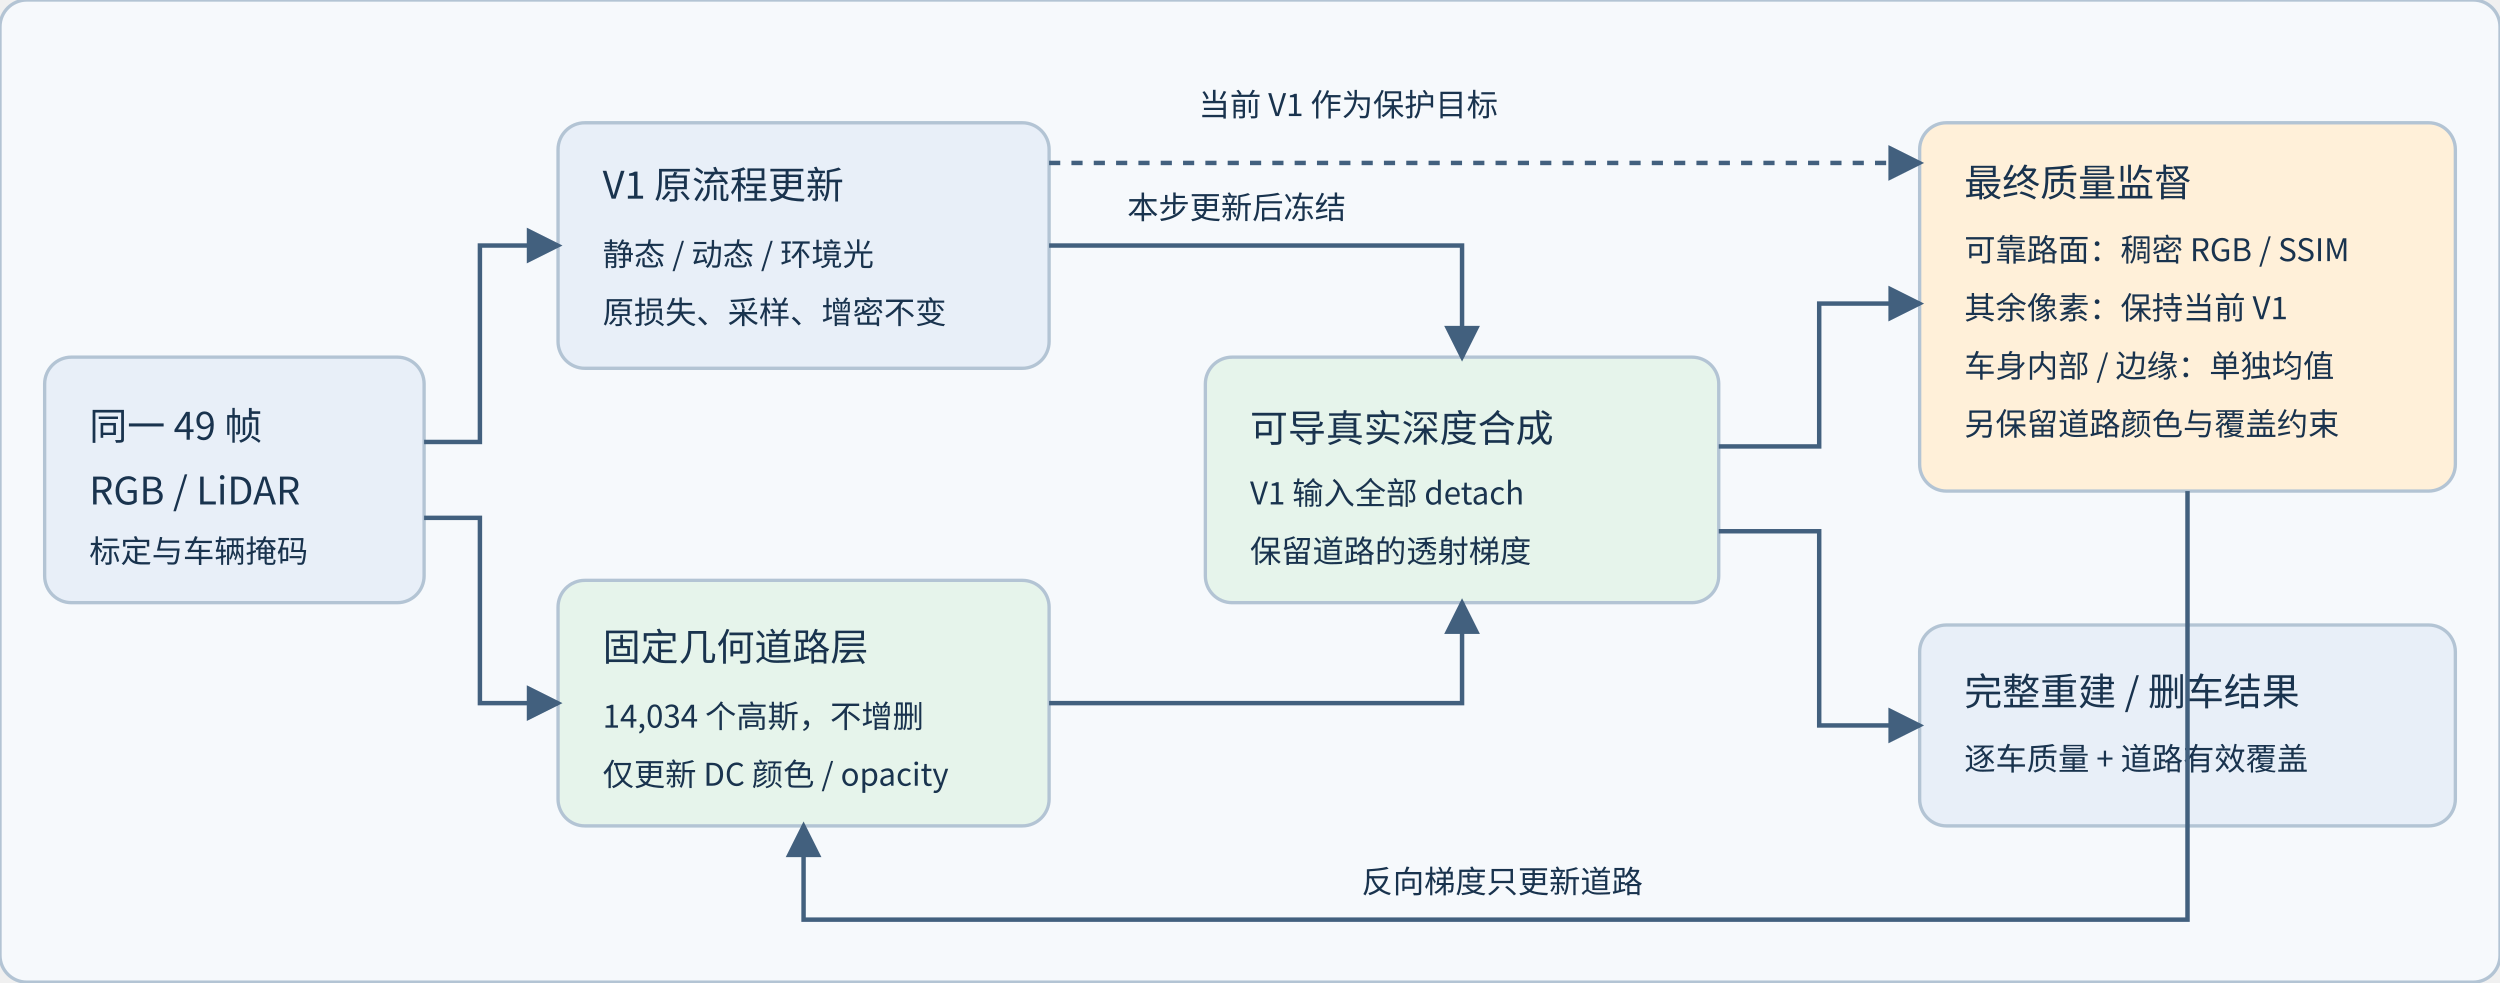
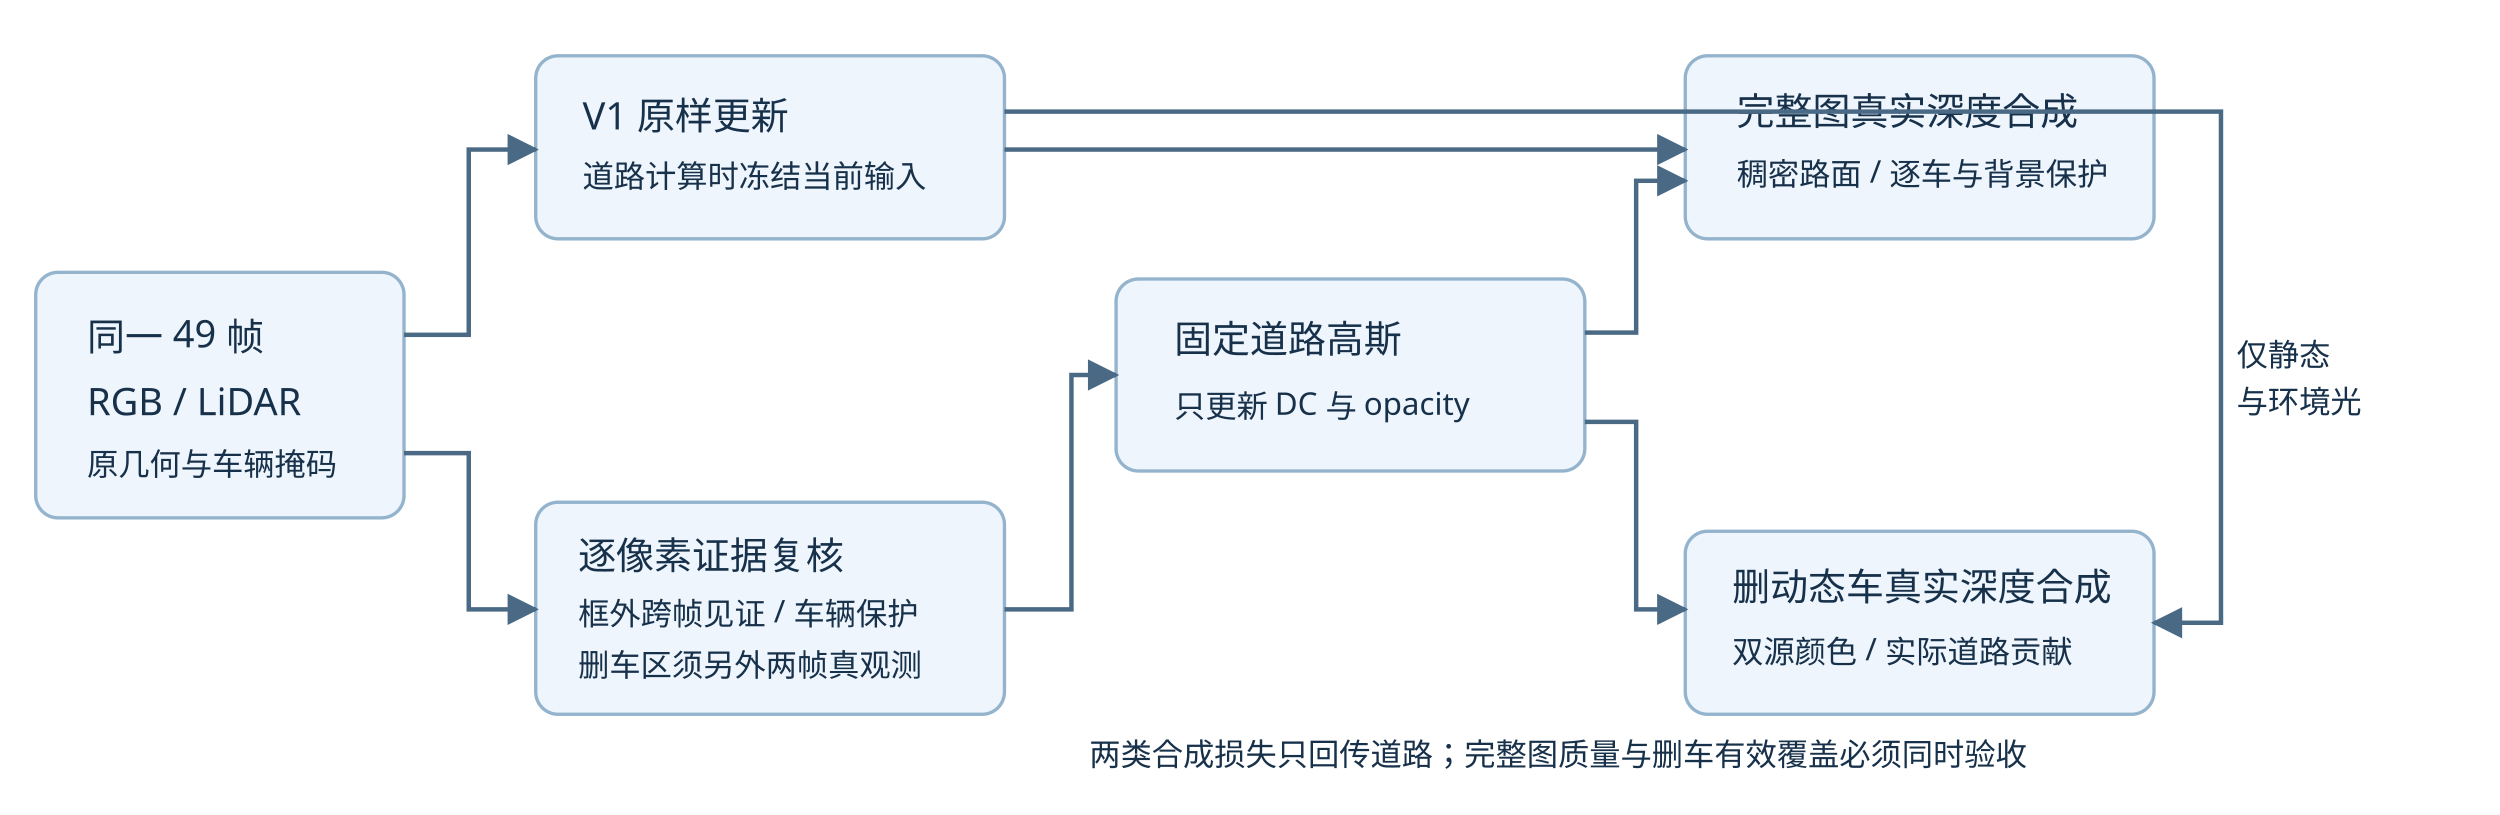
- <svg xmlns="http://www.w3.org/2000/svg" width="1120" height="440" viewBox="0 0 1120 440">
+ <svg xmlns="http://www.w3.org/2000/svg" viewBox="0 0 1120 365">
  <defs>
-     <marker id="a" markerWidth="8" markerHeight="8" refX="7" refY="4" orient="auto">
-       <path d="M0 0L8 4L0 8Z" fill="#42607e" />
+     <marker id="a" viewBox="0 0 10 10" refX="9" refY="5" markerWidth="7" markerHeight="7" orient="auto">
+       <path d="M0 0L10 5L0 10" fill="#496985" />
    </marker>
-     <style>text{font-family:"Microsoft YaHei","Noto Sans CJK SC",sans-serif;fill:#19334e;font-size:17px}.small{font-size:14px}rect{stroke:#b3c4d4;stroke-width:1.5;rx:12}.line{fill:none;stroke:#42607e;stroke-width:2;marker-end:url(#a)}</style>
  </defs>
-   <rect width="1120" height="440" fill="#f6f9fc" stroke="none" />
-   <rect x="20" y="160" width="170" height="110" fill="#e8eff8" />
-   <text x="40" y="197">同一 49 帧</text>
-   <text x="40" y="226">RGB / LiDAR</text>
-   <text class="small" x="40" y="252">标定与车辆掩码</text>
-   <rect x="250" y="55" width="220" height="110" fill="#e8eff8" />
-   <text x="270" y="89">V1 原流程更新</text>
-   <text class="small" x="270" y="119">静态 / 动态 / 环境光</text>
-   <text class="small" x="270" y="145">原损失、采样、增密不变</text>
-   <rect x="250" y="260" width="220" height="110" fill="#e6f4eb" />
-   <text x="270" y="296">固定几何道路层</text>
-   <text class="small" x="270" y="326">14,034 个高斯，不增删</text>
-   <text class="small" x="270" y="352">仅更新 DC 颜色 / opacity</text>
-   <rect x="540" y="160" width="230" height="110" fill="#e6f4eb" />
-   <text x="560" y="198">可导真实深度合成</text>
-   <text class="small" x="560" y="226">V1 输入全部 detach</text>
-   <text class="small" x="560" y="252">保留道路的透射梯度</text>
-   <rect x="860" y="55" width="240" height="165" fill="#fff0d9" />
-   <text x="880" y="88">最终质量监督</text>
-   <text class="small" x="880" y="117">可靠路面：稠密 RGB / SSIM</text>
-   <text class="small" x="880" y="143">其余像素：保持当前 V1</text>
-   <text class="small" x="880" y="169">车身内部 / 边缘：单独均值</text>
-   <text class="small" x="880" y="195">另保留道路颜色与覆盖约束</text>
-   <rect x="860" y="280" width="240" height="90" fill="#e8eff8" />
-   <text x="880" y="316">完整重建 / 删车结果</text>
-   <text class="small" x="880" y="345">逐车质量 + 道路有效覆盖</text>
-   <path class="line" d="M190 198H215V110H250" />
-   <path class="line" d="M190 232H215V315H250" />
-   <path class="line" d="M470 110H655V160" />
-   <text class="small" x="505" y="98">本步更新后冻结</text>
-   <path class="line" d="M470 315H655V270" />
-   <path class="line" d="M770 200H815V136H860" />
-   <path class="line" d="M770 238H815V325H860" />
-   <path class="line" d="M980 220V412H360V370" />
-   <text class="small" x="610" y="400">反向梯度只更新道路</text>
-   <path class="line" stroke-dasharray="5 5" d="M470 73H815V73H860" />
-   <text class="small" x="537" y="52">当前 V1 作为保护目标</text>
+   <style>text{font-family:system-ui,Microsoft YaHei,sans-serif;fill:#17314b;font-size:17px}.box{fill:#eef5fc;stroke:#94b3cd;stroke-width:1.5;rx:10}.flow{stroke:#496985;stroke-width:2;fill:none;marker-end:url(#a)}.small{font-size:14px}</style>
+   <rect width="1120" height="365" fill="white" />
+   <rect class="box" x="16" y="122" width="165" height="110" />
+   <text x="39" y="157">同一 49 帧</text>
+   <text x="39" y="186">RGB / LiDAR</text>
+   <text class="small" x="39" y="213">原几何与车辆掩码</text>
+   <rect class="box" x="240" y="25" width="210" height="82" />
+   <text x="261" y="58">V1 原样更新</text>
+   <text class="small" x="261" y="84">道路计算时冻结当前输入</text>
+   <rect class="box" x="240" y="225" width="210" height="95" />
+   <text x="259" y="255">逐像素证据复核</text>
+   <text class="small" x="259" y="280">框外跨帧见证 / 车辆保护</text>
+   <text class="small" x="259" y="303">删车区须另外两帧真观测</text>
+   <rect class="box" x="500" y="125" width="210" height="86" />
+   <text x="526" y="158">固定道路高斯</text>
+   <text class="small" x="526" y="187">只更新 DC 与 opacity</text>
+   <rect class="box" x="755" y="25" width="210" height="82" />
+   <text x="778" y="56">完整图真实深度合成</text>
+   <text class="small" x="778" y="83">稠密路面 / 逐车与背景保护</text>
+   <rect class="box" x="755" y="238" width="210" height="82" />
+   <text x="776" y="269">删动态车真实深度合成</text>
+   <text class="small" x="776" y="297">双源颜色 / 实际道路贡献</text>
+   <path class="flow" d="M181 150L210 150L210 67L240 67" />
+   <path class="flow" d="M181 203L210 203L210 273L240 273" />
+   <path class="flow" d="M450 67L755 67" />
+   <path class="flow" d="M450 273L480 273L480 168L500 168" />
+   <path class="flow" d="M710 149L733 149L733 81L755 81" />
+   <path class="flow" d="M710 189L733 189L733 273L755 273" />
+   <path class="flow" d="M450 50L995 50L995 279L965 279" />
+   <text class="small" x="1002" y="164">仅静态</text>
+   <text class="small" x="1002" y="185">与环境光</text>
+   <text class="small" x="488" y="343">两类合成损失只回传道路；完整图质量与删车有效覆盖必须同时验收</text>
</svg>
